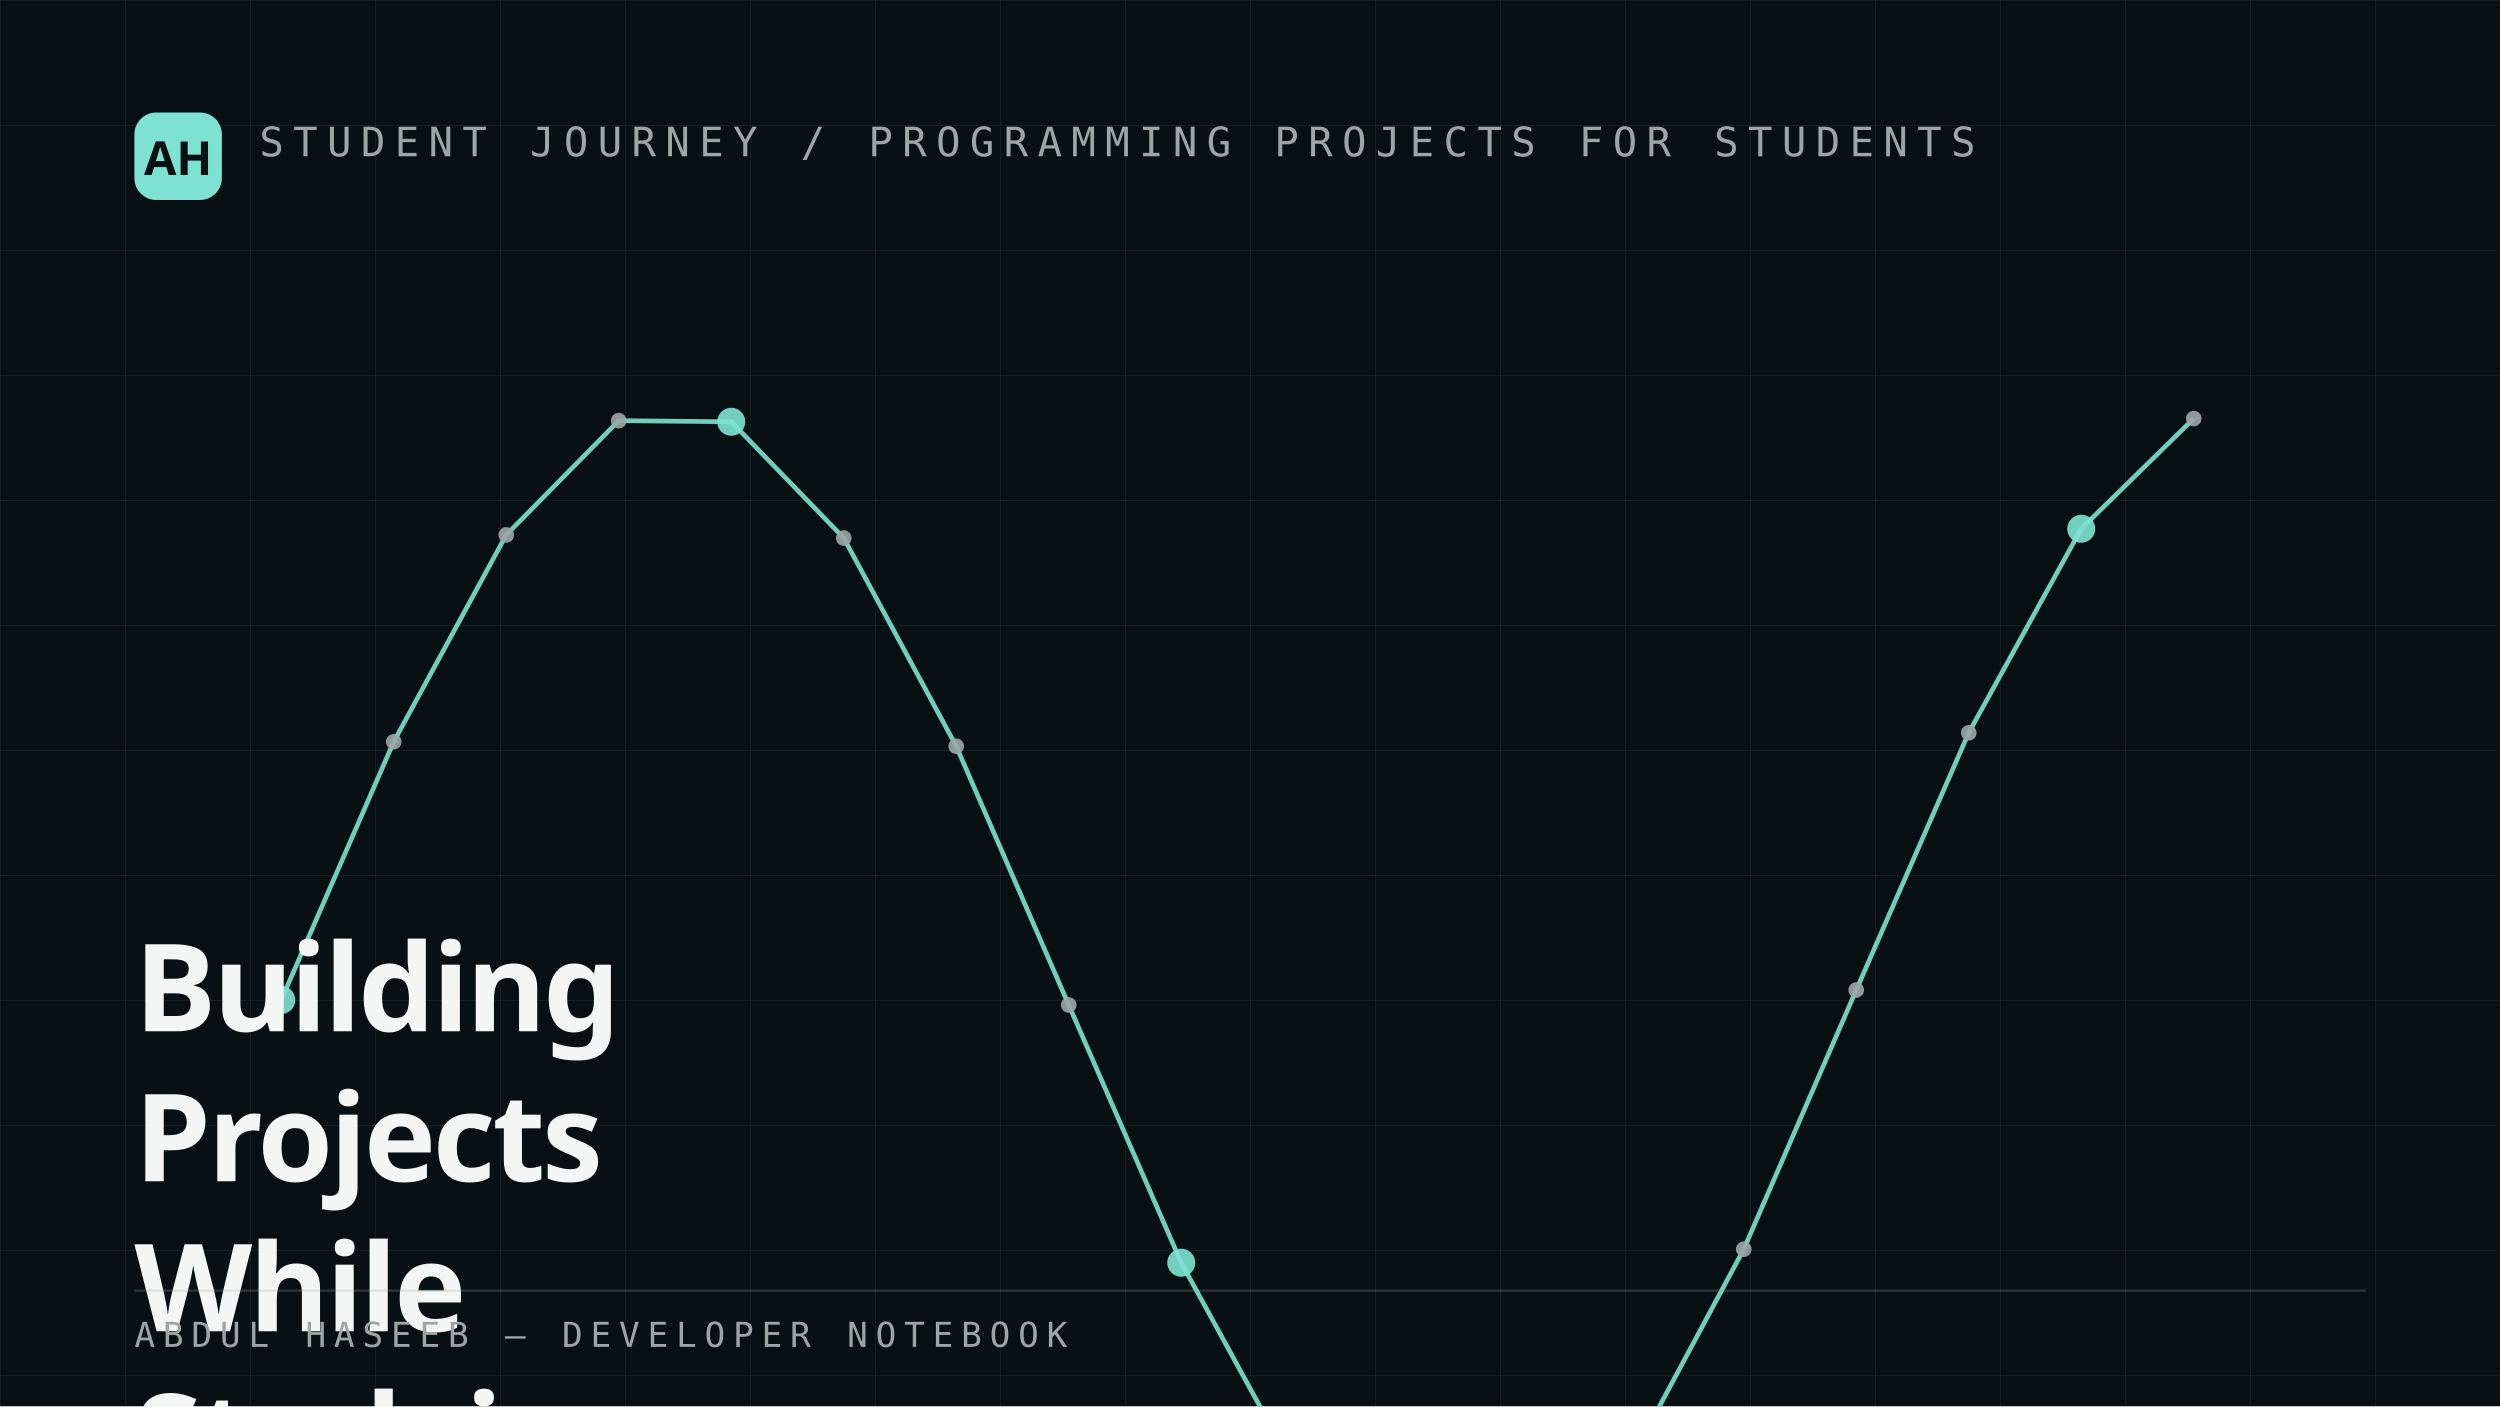
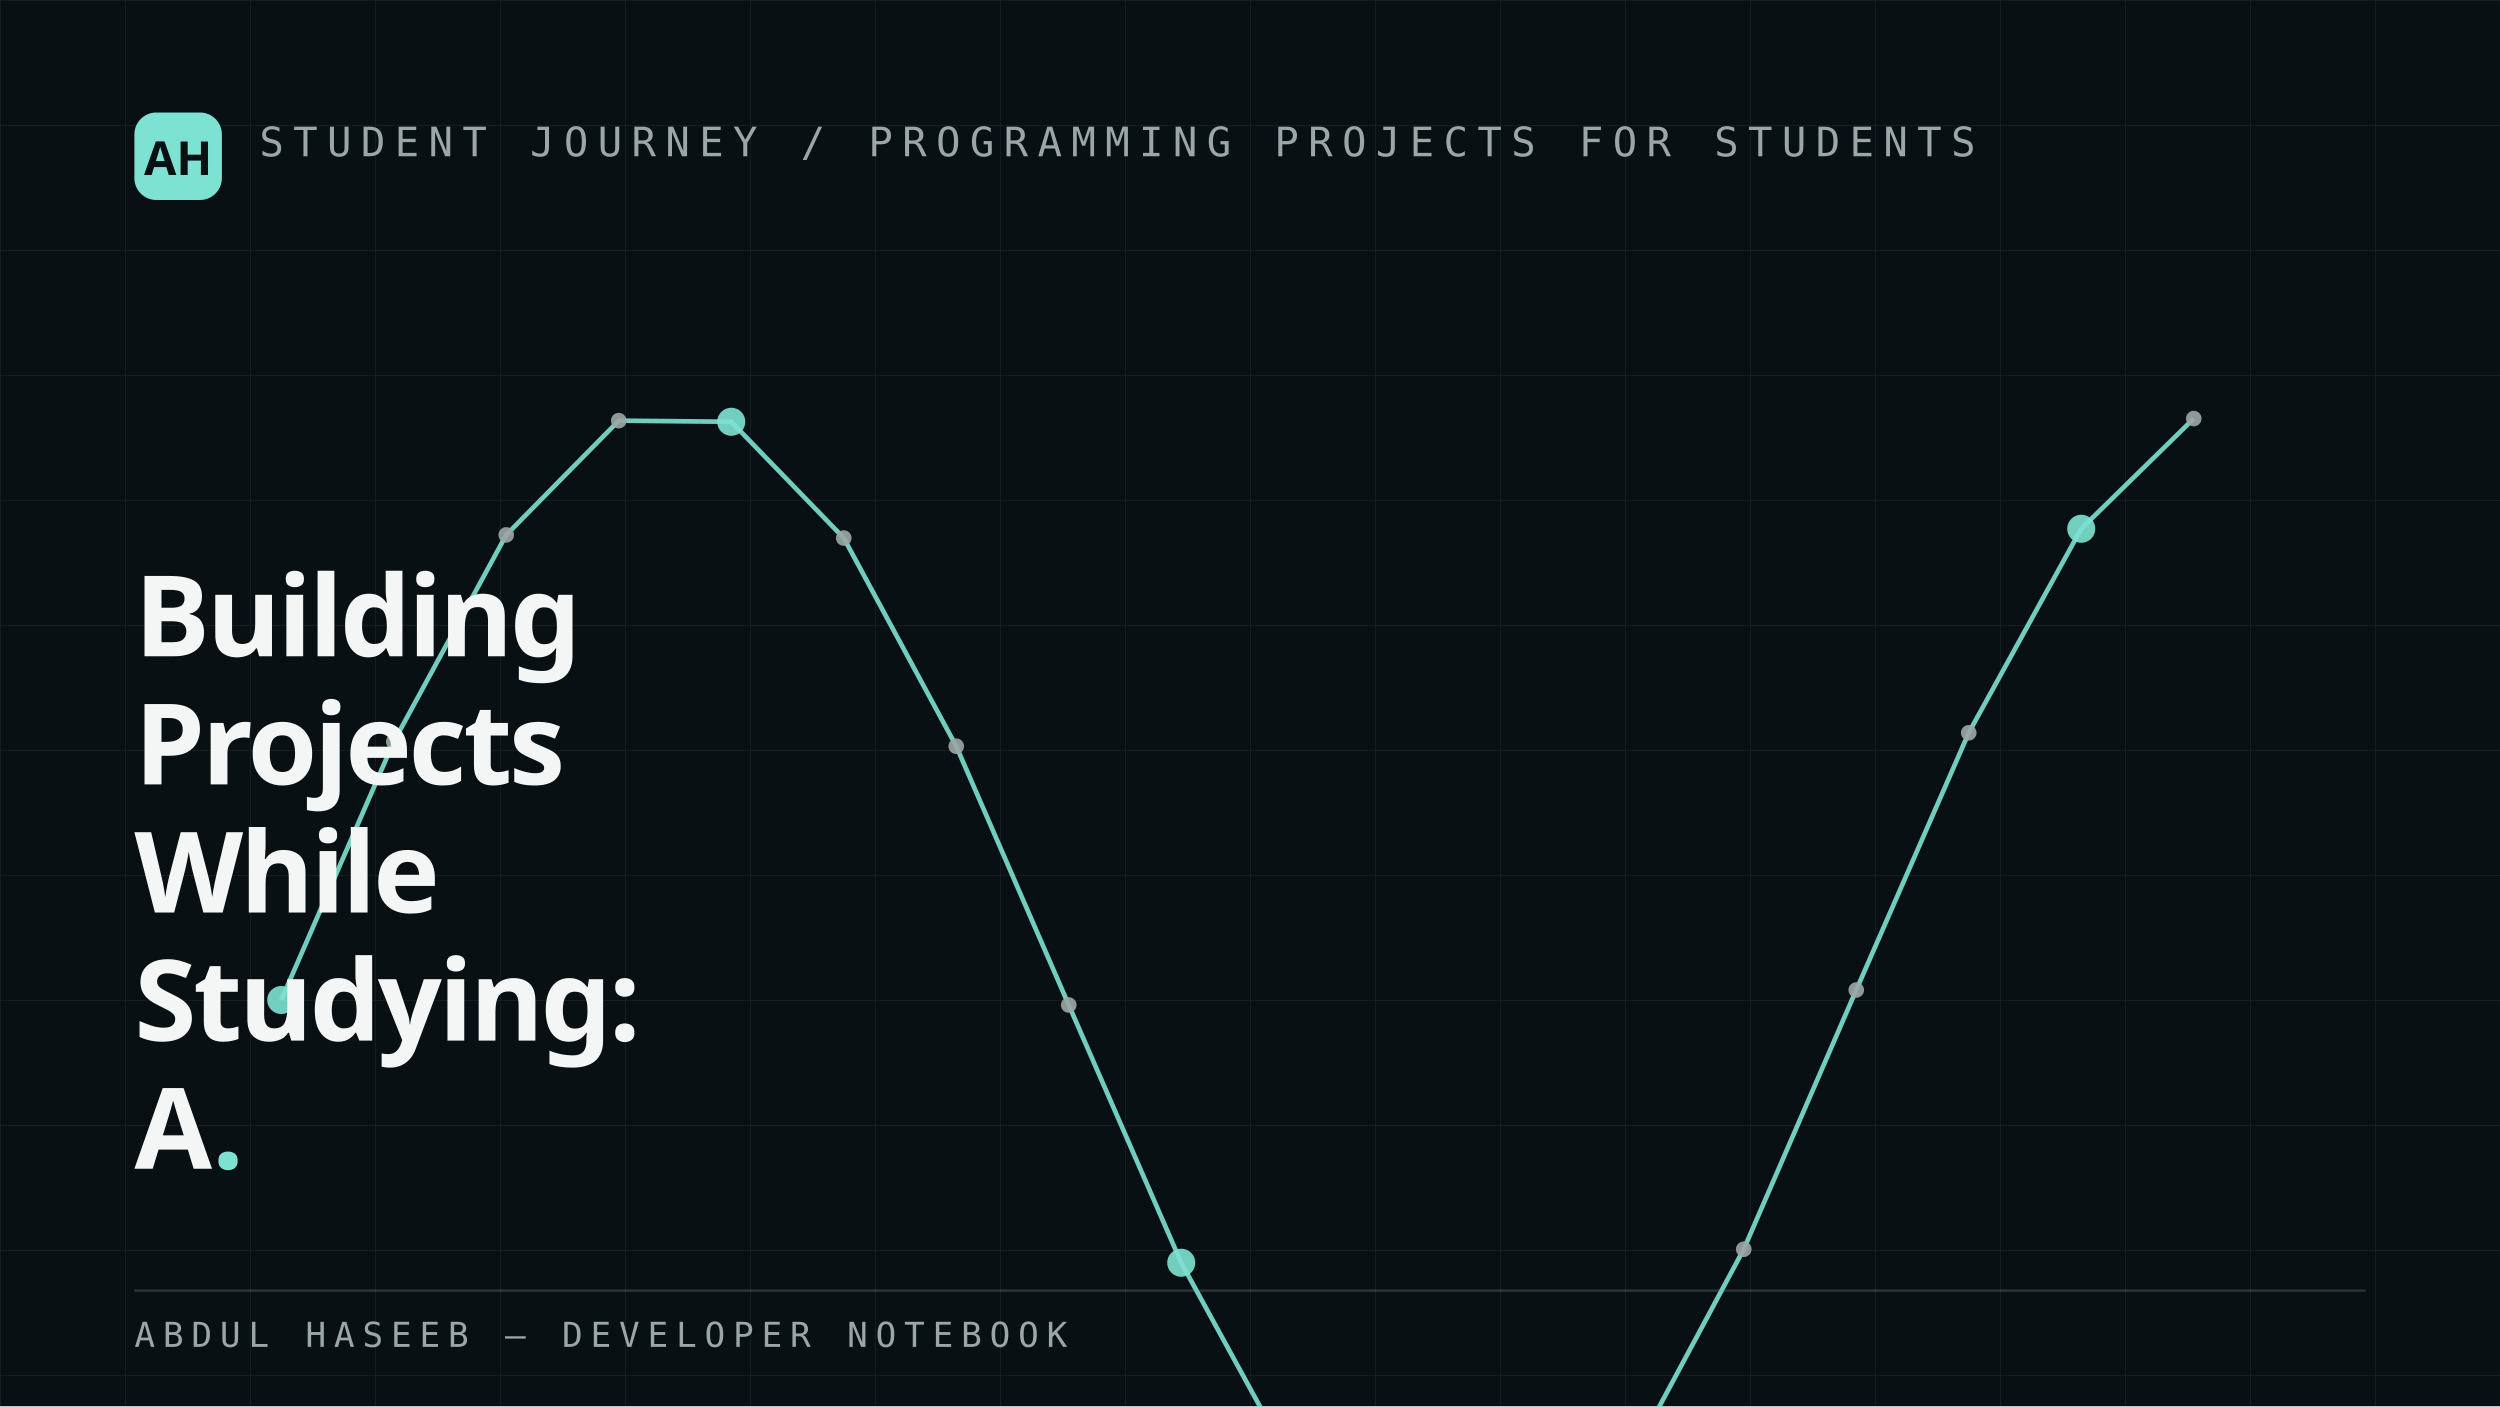
<svg xmlns="http://www.w3.org/2000/svg" width="1600" height="900" viewBox="0 0 1600 900">
  <defs>
    <pattern id="g" width="80" height="80" patternUnits="userSpaceOnUse">
      <path d="M 80 0 L 0 0 0 80" fill="none" stroke="#9BA6A5" stroke-opacity="0.12" />
    </pattern>
  </defs>
  <rect width="1600" height="900" fill="#081013" />
  <rect width="1600" height="900" fill="url(#g)" />
  <path d="M 180 640 L 252 474.713 L 324 342.336 L 396 269.225 L 468 269.938 L 540 344.332 L 612 477.596 L 684 643.195 L 756 808.158 L 828 939.64 L 900 1011.461 L 972 1009.323 L 1044 933.651 L 1116 799.51 L 1188 633.611 L 1260 468.983 L 1332 338.406 L 1404 267.878" fill="none" stroke="#7DE2D1" stroke-width="3" stroke-opacity="0.9" />
  <circle cx="180" cy="640" r="9" fill="#7DE2D1" opacity="0.9" />
  <circle cx="252" cy="474.713" r="5" fill="#9BA6A5" opacity="0.9" />
  <circle cx="324" cy="342.336" r="5" fill="#9BA6A5" opacity="0.9" />
  <circle cx="396" cy="269.225" r="5" fill="#9BA6A5" opacity="0.9" />
  <circle cx="468" cy="269.938" r="9" fill="#7DE2D1" opacity="0.9" />
  <circle cx="540" cy="344.332" r="5" fill="#9BA6A5" opacity="0.9" />
  <circle cx="612" cy="477.596" r="5" fill="#9BA6A5" opacity="0.9" />
  <circle cx="684" cy="643.195" r="5" fill="#9BA6A5" opacity="0.9" />
  <circle cx="756" cy="808.158" r="9" fill="#7DE2D1" opacity="0.9" />
  <circle cx="828" cy="939.64" r="5" fill="#9BA6A5" opacity="0.9" />
  <circle cx="900" cy="1011.461" r="5" fill="#9BA6A5" opacity="0.9" />
  <circle cx="972" cy="1009.323" r="5" fill="#9BA6A5" opacity="0.9" />
  <circle cx="1044" cy="933.651" r="9" fill="#7DE2D1" opacity="0.9" />
  <circle cx="1116" cy="799.51" r="5" fill="#9BA6A5" opacity="0.9" />
  <circle cx="1188" cy="633.611" r="5" fill="#9BA6A5" opacity="0.9" />
  <circle cx="1260" cy="468.983" r="5" fill="#9BA6A5" opacity="0.9" />
  <circle cx="1332" cy="338.406" r="9" fill="#7DE2D1" opacity="0.9" />
  <circle cx="1404" cy="267.878" r="5" fill="#9BA6A5" opacity="0.9" />
  <g>
    <rect x="86" y="72" width="56" height="56" rx="14" fill="#7DE2D1" />
    <text x="114" y="112" text-anchor="middle" font-family="Space Grotesk, sans-serif" font-size="30" font-weight="700" fill="#081013">AH</text>
  </g>
  <text x="166" y="100" font-family="DM Mono, monospace" font-size="26" letter-spacing="6" fill="#9BA6A5" font-weight="300">STUDENT JOURNEY / PROGRAMMING PROJECTS FOR STUDENTS</text>
-   <text x="86" y="660" font-family="Space Grotesk, sans-serif" font-size="78" font-weight="700" fill="#F3F6F4" letter-spacing="-2">Building</text>
-   <text x="86" y="756" font-family="Space Grotesk, sans-serif" font-size="78" font-weight="700" fill="#F3F6F4" letter-spacing="-2">Projects</text>
-   <text x="86" y="852" font-family="Space Grotesk, sans-serif" font-size="78" font-weight="700" fill="#F3F6F4" letter-spacing="-2">While</text>
-   <text x="86" y="948" font-family="Space Grotesk, sans-serif" font-size="78" font-weight="700" fill="#F3F6F4" letter-spacing="-2">Studying:</text>
-   <text x="86" y="1044" font-family="Space Grotesk, sans-serif" font-size="78" font-weight="700" fill="#F3F6F4" letter-spacing="-2">A<tspan fill="#7DE2D1">.</tspan>
+   <text x="86" y="420" font-family="Space Grotesk, sans-serif" font-size="72" font-weight="700" fill="#F3F6F4" letter-spacing="-2">Building</text>
+   <text x="86" y="502" font-family="Space Grotesk, sans-serif" font-size="72" font-weight="700" fill="#F3F6F4" letter-spacing="-2">Projects</text>
+   <text x="86" y="584" font-family="Space Grotesk, sans-serif" font-size="72" font-weight="700" fill="#F3F6F4" letter-spacing="-2">While</text>
+   <text x="86" y="666" font-family="Space Grotesk, sans-serif" font-size="72" font-weight="700" fill="#F3F6F4" letter-spacing="-2">Studying:</text>
+   <text x="86" y="748" font-family="Space Grotesk, sans-serif" font-size="72" font-weight="700" fill="#F3F6F4" letter-spacing="-2">A<tspan fill="#7DE2D1">.</tspan>
  </text>
  <line x1="86" y1="826" x2="1514" y2="826" stroke="#9BA6A5" stroke-opacity="0.25" stroke-width="1.5" />
  <text x="86" y="862" font-family="DM Mono, monospace" font-size="22" letter-spacing="5" fill="#9BA6A5" font-weight="300">ABDUL HASEEB — DEVELOPER NOTEBOOK</text>
</svg>
